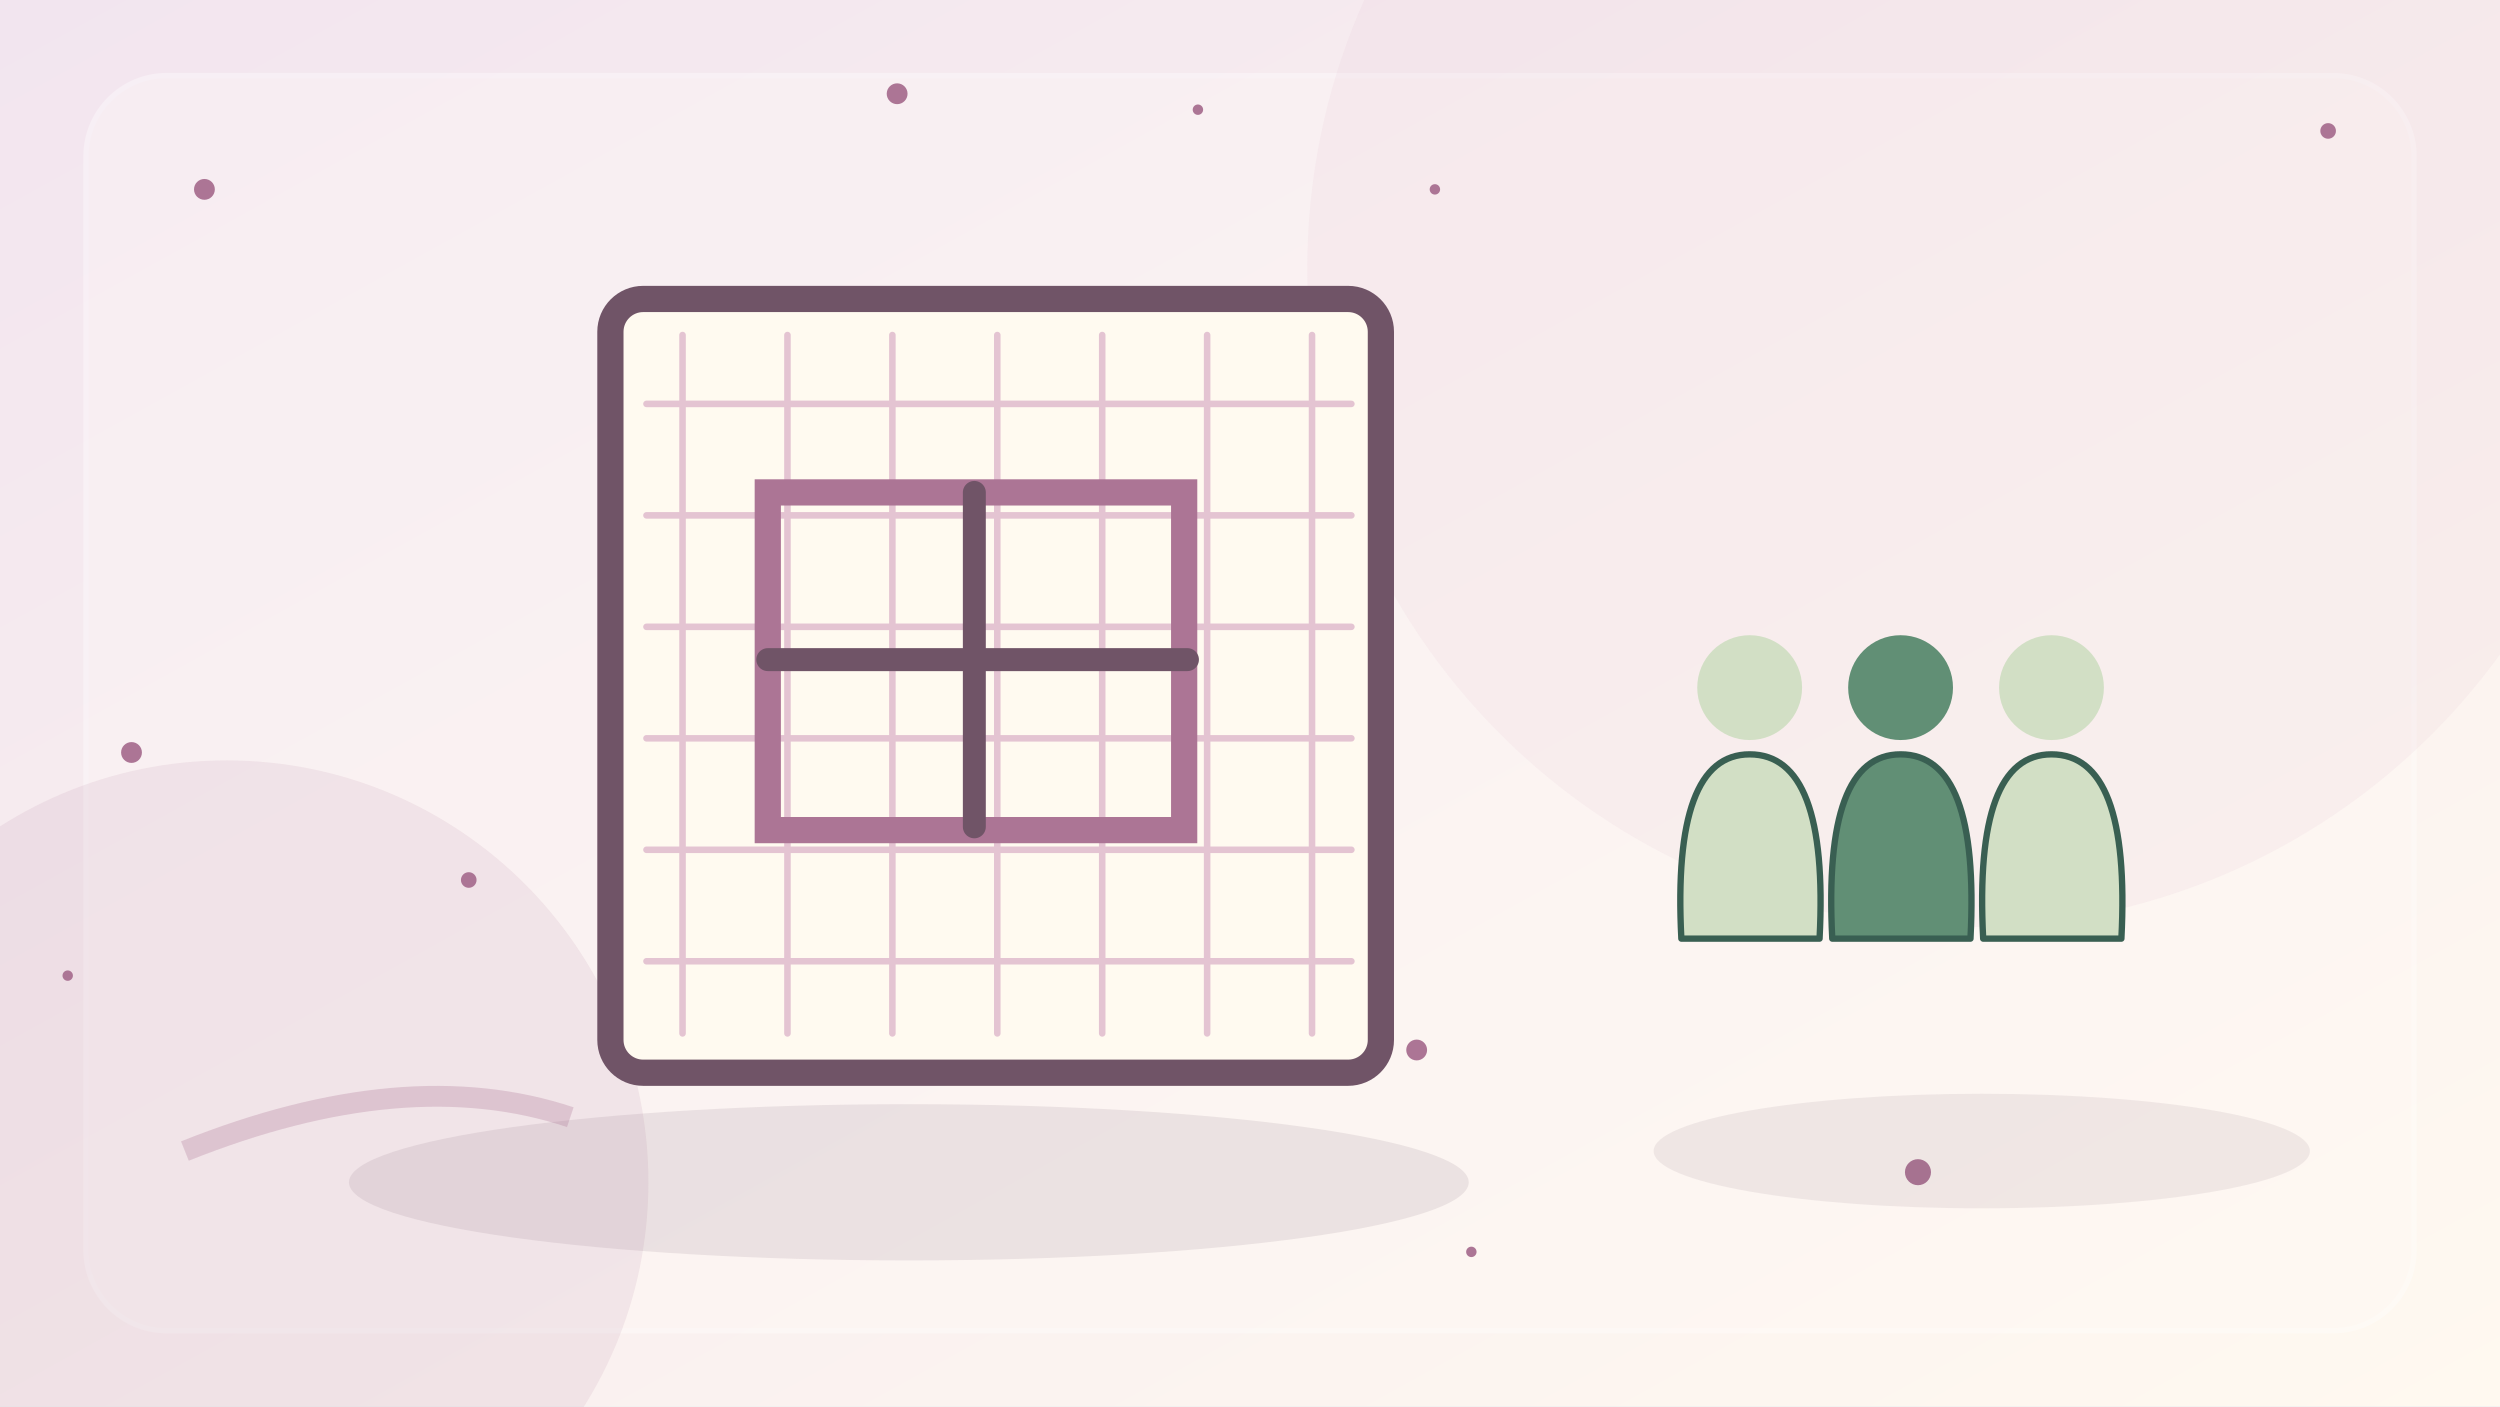
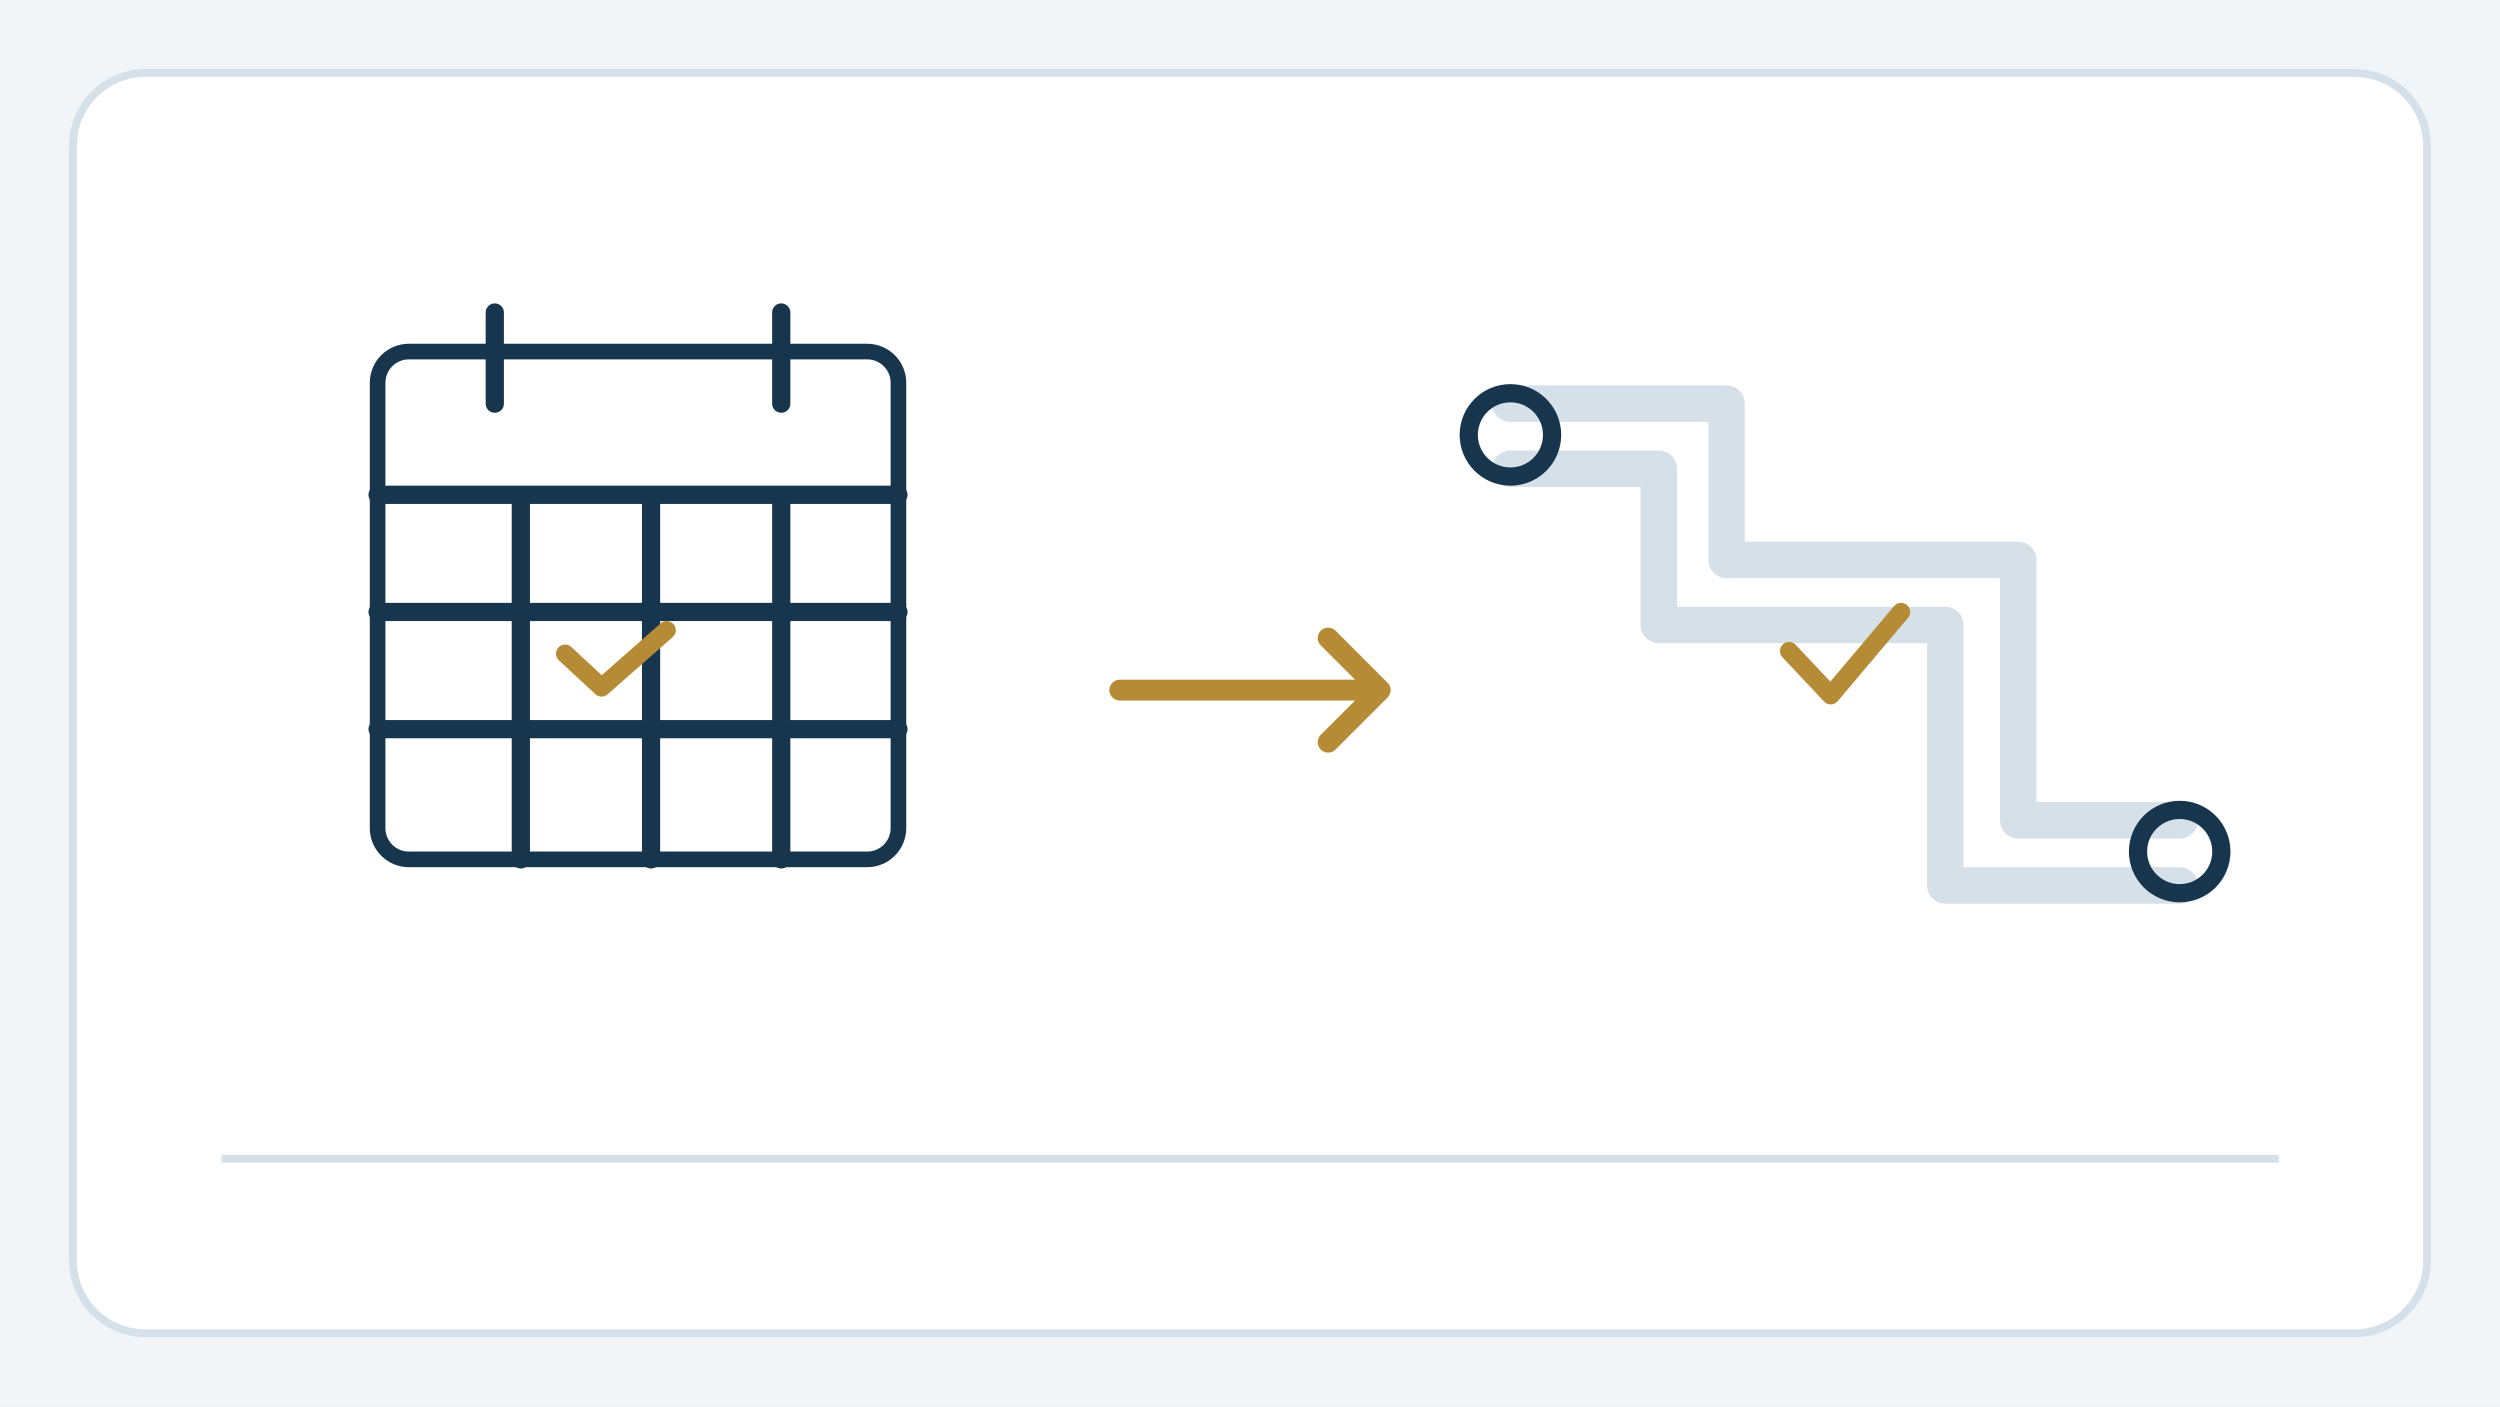
- <svg xmlns="http://www.w3.org/2000/svg" width="960" height="540" viewBox="0 0 960 540" role="img" aria-label="Autorska ilustracja: Wakacje i dwa nałożone terminy">
-   <defs>
-     <linearGradient id="background" x1="0" y1="0" x2="1" y2="1">
-       <stop offset="0" stop-color="#f2e5ef" />
-       <stop offset="1" stop-color="#fff9f0" />
-     </linearGradient>
-   </defs>
-   <rect width="960" height="540" fill="url(#background)" />
-   <rect x="33" y="29" width="894" height="482" rx="31" fill="#fffaf7" opacity=".35" stroke="#fff" stroke-width="2" />
-   <circle cx="755" cy="103" r="253" fill="#e4c4d2" opacity=".16" />
-   <circle cx="87" cy="454" r="162" fill="#ac7595" opacity=".12" />
-   <circle cx="50.5" cy="288.96" r="4" fill="#ac7595" stroke="none" stroke-width="4" />
-   <circle cx="481" cy="213.48" r="2" fill="#ac7595" stroke="none" stroke-width="4" />
-   <circle cx="894" cy="50.28" r="3" fill="#ac7595" stroke="none" stroke-width="4" />
-   <circle cx="26" cy="374.64" r="2" fill="#ac7595" stroke="none" stroke-width="4" />
-   <circle cx="344.5" cy="36" r="4" fill="#ac7595" stroke="none" stroke-width="4" />
-   <circle cx="467" cy="360.36" r="4" fill="#ac7595" stroke="none" stroke-width="4" />
-   <circle cx="736.5" cy="450.12" r="5" fill="#ac7595" stroke="none" stroke-width="4" />
-   <circle cx="565" cy="480.72" r="2" fill="#ac7595" stroke="none" stroke-width="4" />
-   <circle cx="327" cy="309.36" r="3" fill="#ac7595" stroke="none" stroke-width="4" />
-   <circle cx="495" cy="172.68" r="5" fill="#ac7595" stroke="none" stroke-width="4" />
-   <circle cx="180" cy="337.92" r="3" fill="#ac7595" stroke="none" stroke-width="4" />
-   <circle cx="78.5" cy="72.72" r="4" fill="#ac7595" stroke="none" stroke-width="4" />
-   <circle cx="544" cy="403.2" r="4" fill="#ac7595" stroke="none" stroke-width="4" />
-   <circle cx="460" cy="42.12" r="2" fill="#ac7595" stroke="none" stroke-width="4" />
-   <circle cx="551" cy="72.72" r="2" fill="#ac7595" stroke="none" stroke-width="4" />
-   <ellipse cx="349" cy="454" rx="215" ry="30" fill="#705467" opacity=".12" />
-   <ellipse cx="761" cy="442" rx="126" ry="22" fill="#705467" opacity=".10" />
-   <g transform="translate(179 72) scale(1.259)">
-     <rect x="44" y="34" width="235" height="236" rx="10" fill="#fffaf0" stroke="#705467" stroke-width="8" />
-     <path d="M55 66L270 66" stroke="#e4c4d2" stroke-width="2" stroke-linecap="round" fill="none" />
-     <path d="M55 100L270 100" stroke="#e4c4d2" stroke-width="2" stroke-linecap="round" fill="none" />
-     <path d="M55 134L270 134" stroke="#e4c4d2" stroke-width="2" stroke-linecap="round" fill="none" />
-     <path d="M55 168L270 168" stroke="#e4c4d2" stroke-width="2" stroke-linecap="round" fill="none" />
-     <path d="M55 202L270 202" stroke="#e4c4d2" stroke-width="2" stroke-linecap="round" fill="none" />
-     <path d="M55 236L270 236" stroke="#e4c4d2" stroke-width="2" stroke-linecap="round" fill="none" />
-     <path d="M66 45L66 258" stroke="#e4c4d2" stroke-width="2" stroke-linecap="round" fill="none" />
-     <path d="M98 45L98 258" stroke="#e4c4d2" stroke-width="2" stroke-linecap="round" fill="none" />
-     <path d="M130 45L130 258" stroke="#e4c4d2" stroke-width="2" stroke-linecap="round" fill="none" />
-     <path d="M162 45L162 258" stroke="#e4c4d2" stroke-width="2" stroke-linecap="round" fill="none" />
-     <path d="M194 45L194 258" stroke="#e4c4d2" stroke-width="2" stroke-linecap="round" fill="none" />
-     <path d="M226 45L226 258" stroke="#e4c4d2" stroke-width="2" stroke-linecap="round" fill="none" />
-     <path d="M258 45L258 258" stroke="#e4c4d2" stroke-width="2" stroke-linecap="round" fill="none" />
-     <rect x="92" y="93" width="127" height="103" rx="0" fill="none" stroke="#ac7595" stroke-width="8" />
-     <path d="M155 93L155 195" stroke="#705467" stroke-width="7" stroke-linecap="round" fill="none" />
-     <path d="M92 144L220 144" stroke="#705467" stroke-width="7" stroke-linecap="round" fill="none" />
+ <svg xmlns="http://www.w3.org/2000/svg" width="960" height="540" viewBox="0 0 960 540" role="img" aria-label="Wakacje i dwa nałożone terminy — Schemat przedmiotów: kalendarz i trasa">
+   <rect width="960" height="540" fill="#f1f5f8" />
+   <rect x="28" y="28" width="904" height="484" rx="28" fill="#fff" stroke="#d6e0e8" stroke-width="3" />
+   <g transform="translate(85 85)">
+     <rect x="60" y="50" width="200" height="195" rx="12" fill="#fff" stroke="#17364d" stroke-width="6" />
+     <path d="M60 105H260 M115 105V245 M165 105V245 M215 105V245 M60 150H260 M60 195H260 M105 35V70 M215 35V70" fill="none" stroke="#17364d" stroke-width="7" stroke-linecap="round" stroke-linejoin="round" />
+     <path d="M132 166L146 179L171 157" fill="none" stroke="#b68b36" stroke-width="7" stroke-linecap="round" stroke-linejoin="round" />
  </g>
-   <g transform="translate(631 200) scale(0.610)">
-     <circle cx="67" cy="105" r="33" fill="#d2dfc5" stroke="none" stroke-width="4" />
-     <circle cx="162" cy="105" r="33" fill="#618f75" stroke="none" stroke-width="4" />
-     <circle cx="257" cy="105" r="33" fill="#d2dfc5" stroke="none" stroke-width="4" />
-     <path d="M24 263q-6-116 43-116q50 0 44 116Z" fill="#d2dfc5" stroke="#395f52" stroke-width="4" stroke-linejoin="round" stroke-linecap="round" />
-     <path d="M119 263q-6-116 43-116q50 0 44 116Z" fill="#618f75" stroke="#395f52" stroke-width="4" stroke-linejoin="round" stroke-linecap="round" />
-     <path d="M214 263q-6-116 43-116q50 0 44 116Z" fill="#d2dfc5" stroke="#395f52" stroke-width="4" stroke-linejoin="round" stroke-linecap="round" />
+   <g transform="translate(545 85)">
+     <path d="M35 70H118V130H230V230H292 M35 95H92V155H202V255H292" fill="none" stroke="#d6e0e8" stroke-width="14" stroke-linecap="round" stroke-linejoin="round" />
+     <circle cx="35" cy="82" r="16" fill="none" stroke="#17364d" stroke-width="7" />
+     <circle cx="292" cy="242" r="16" fill="none" stroke="#17364d" stroke-width="7" />
+     <path d="M142 165L158 182L185 150" fill="none" stroke="#b68b36" stroke-width="7" stroke-linecap="round" stroke-linejoin="round" />
  </g>
-   <path d="M71 442q85-34 148-13" fill="none" stroke="#ac7595" opacity=".29" stroke-width="8" />
+   <path d="M430 265H530 M510 245L530 265L510 285" fill="none" stroke="#b68b36" stroke-width="8" stroke-linecap="round" stroke-linejoin="round" />
+   <path d="M85 445H875" fill="none" stroke="#d6e0e8" stroke-width="3" />
</svg>
